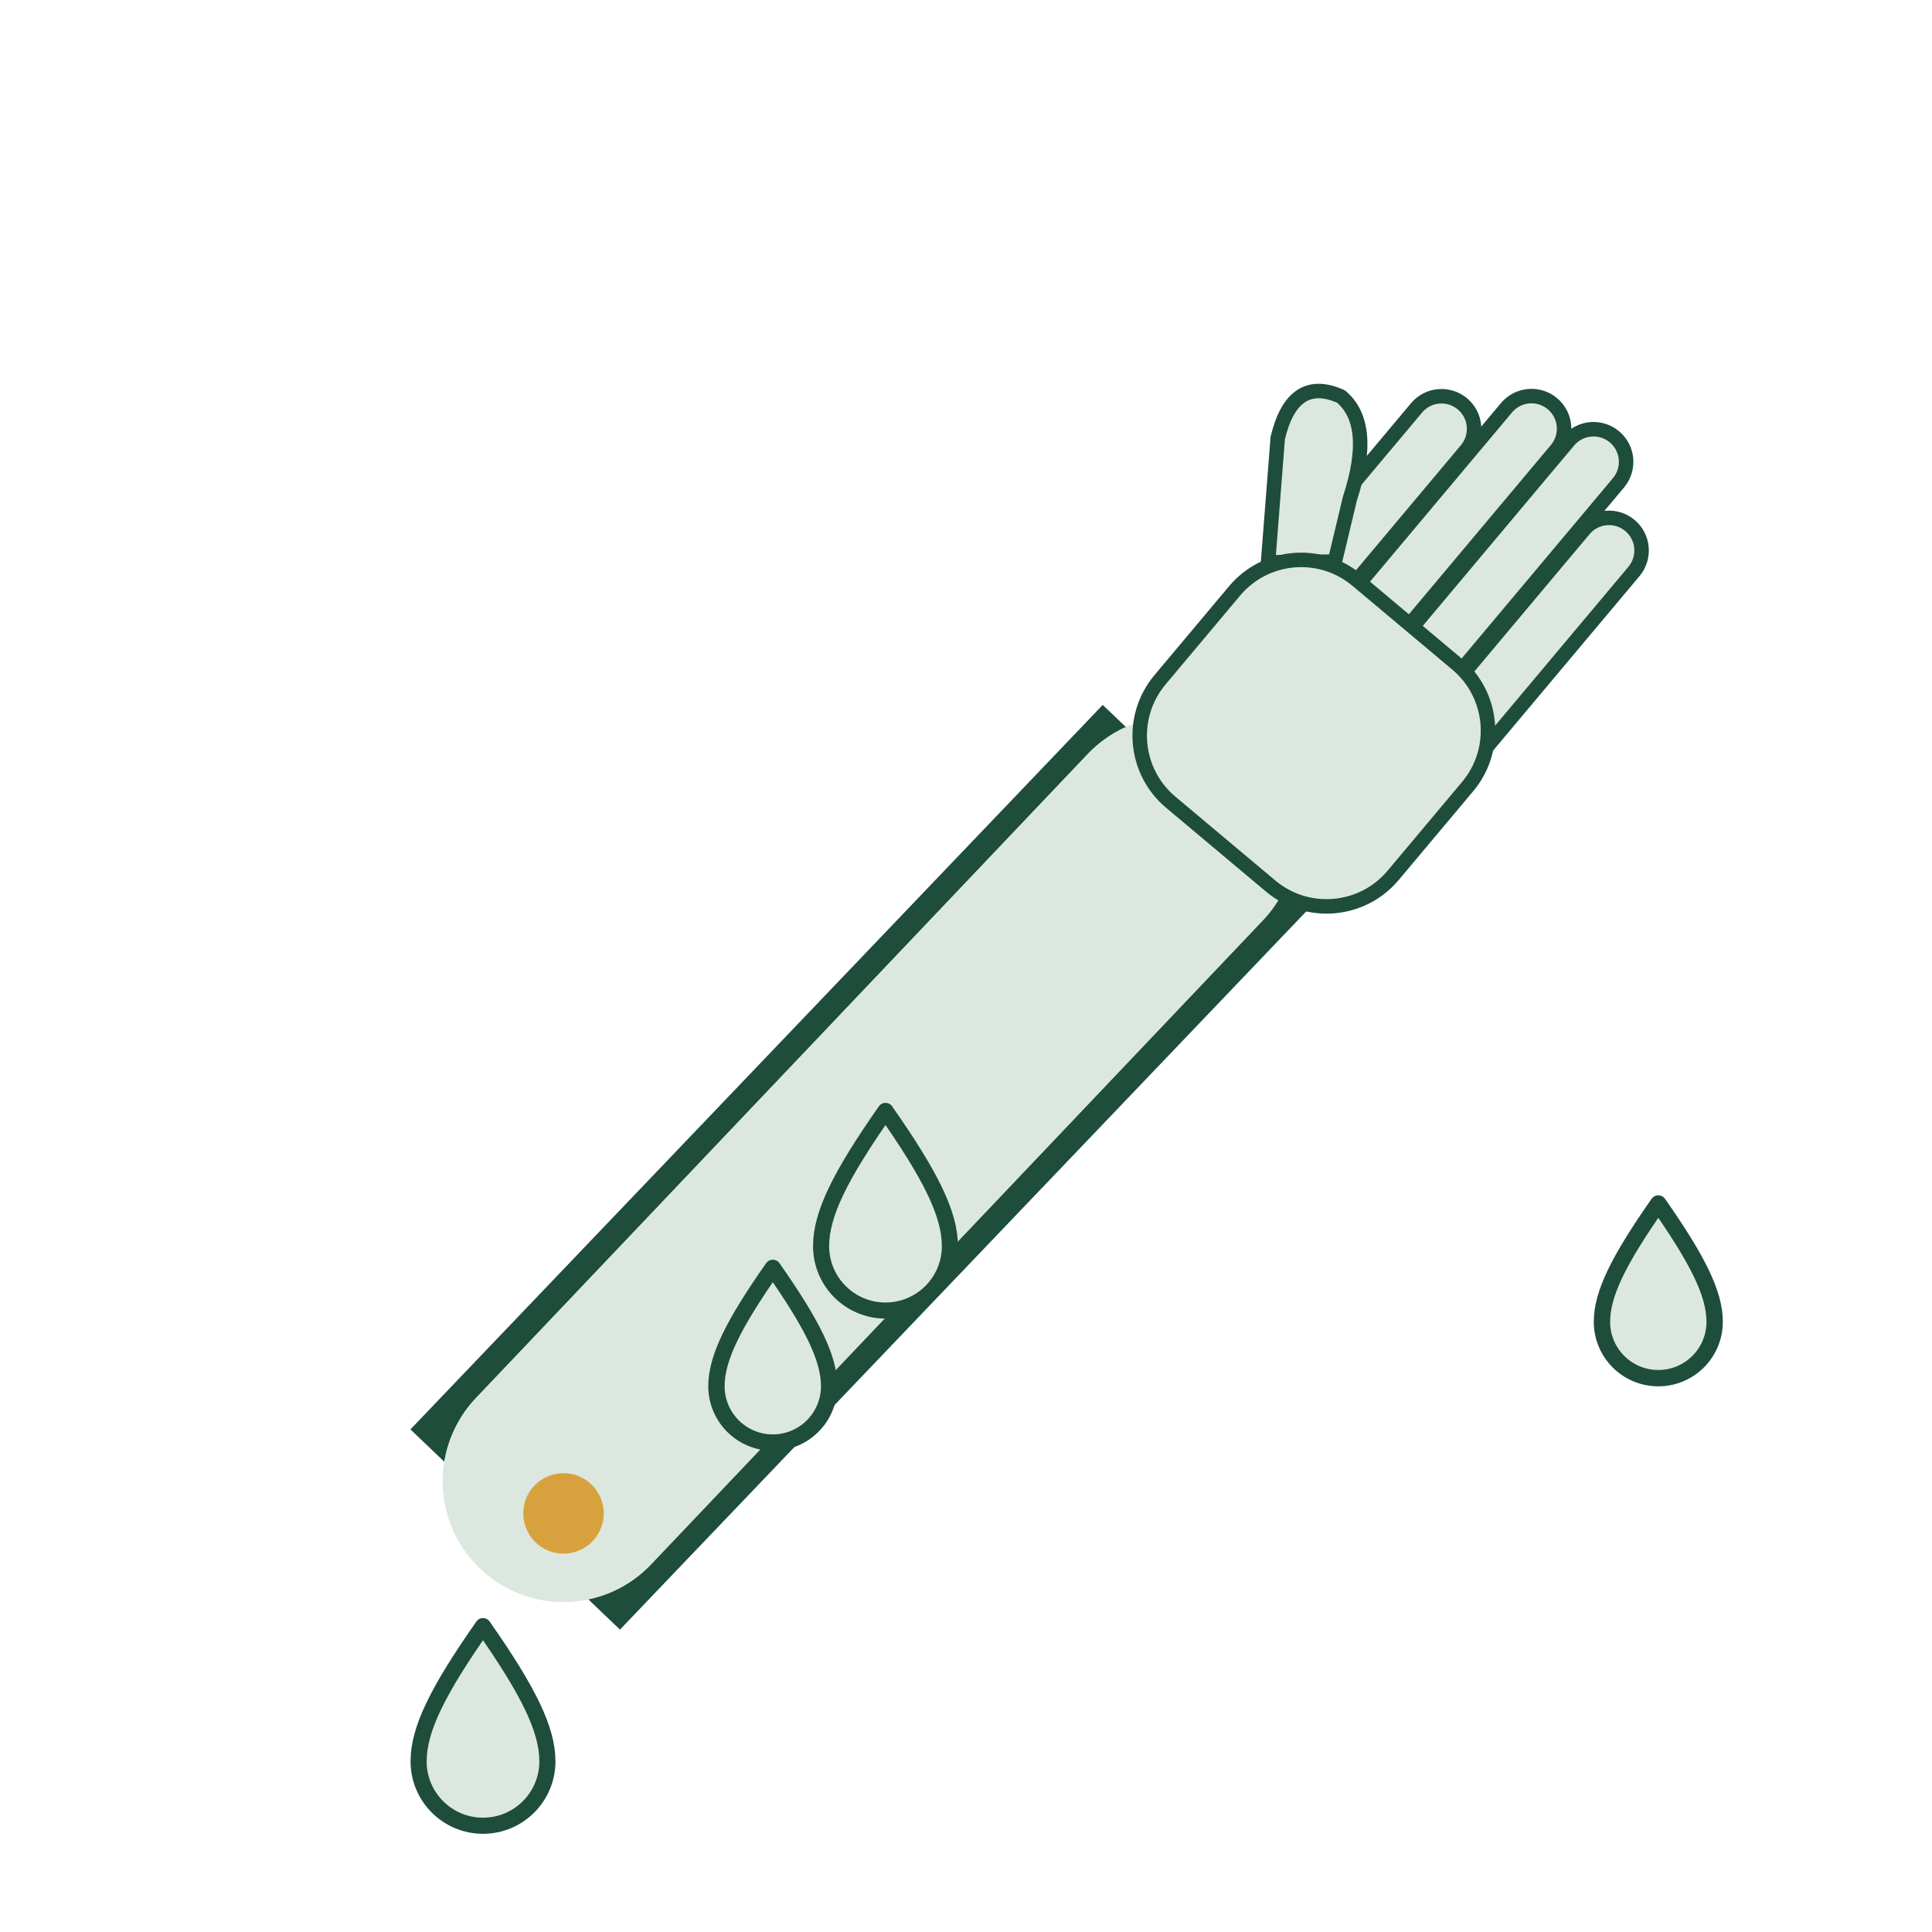
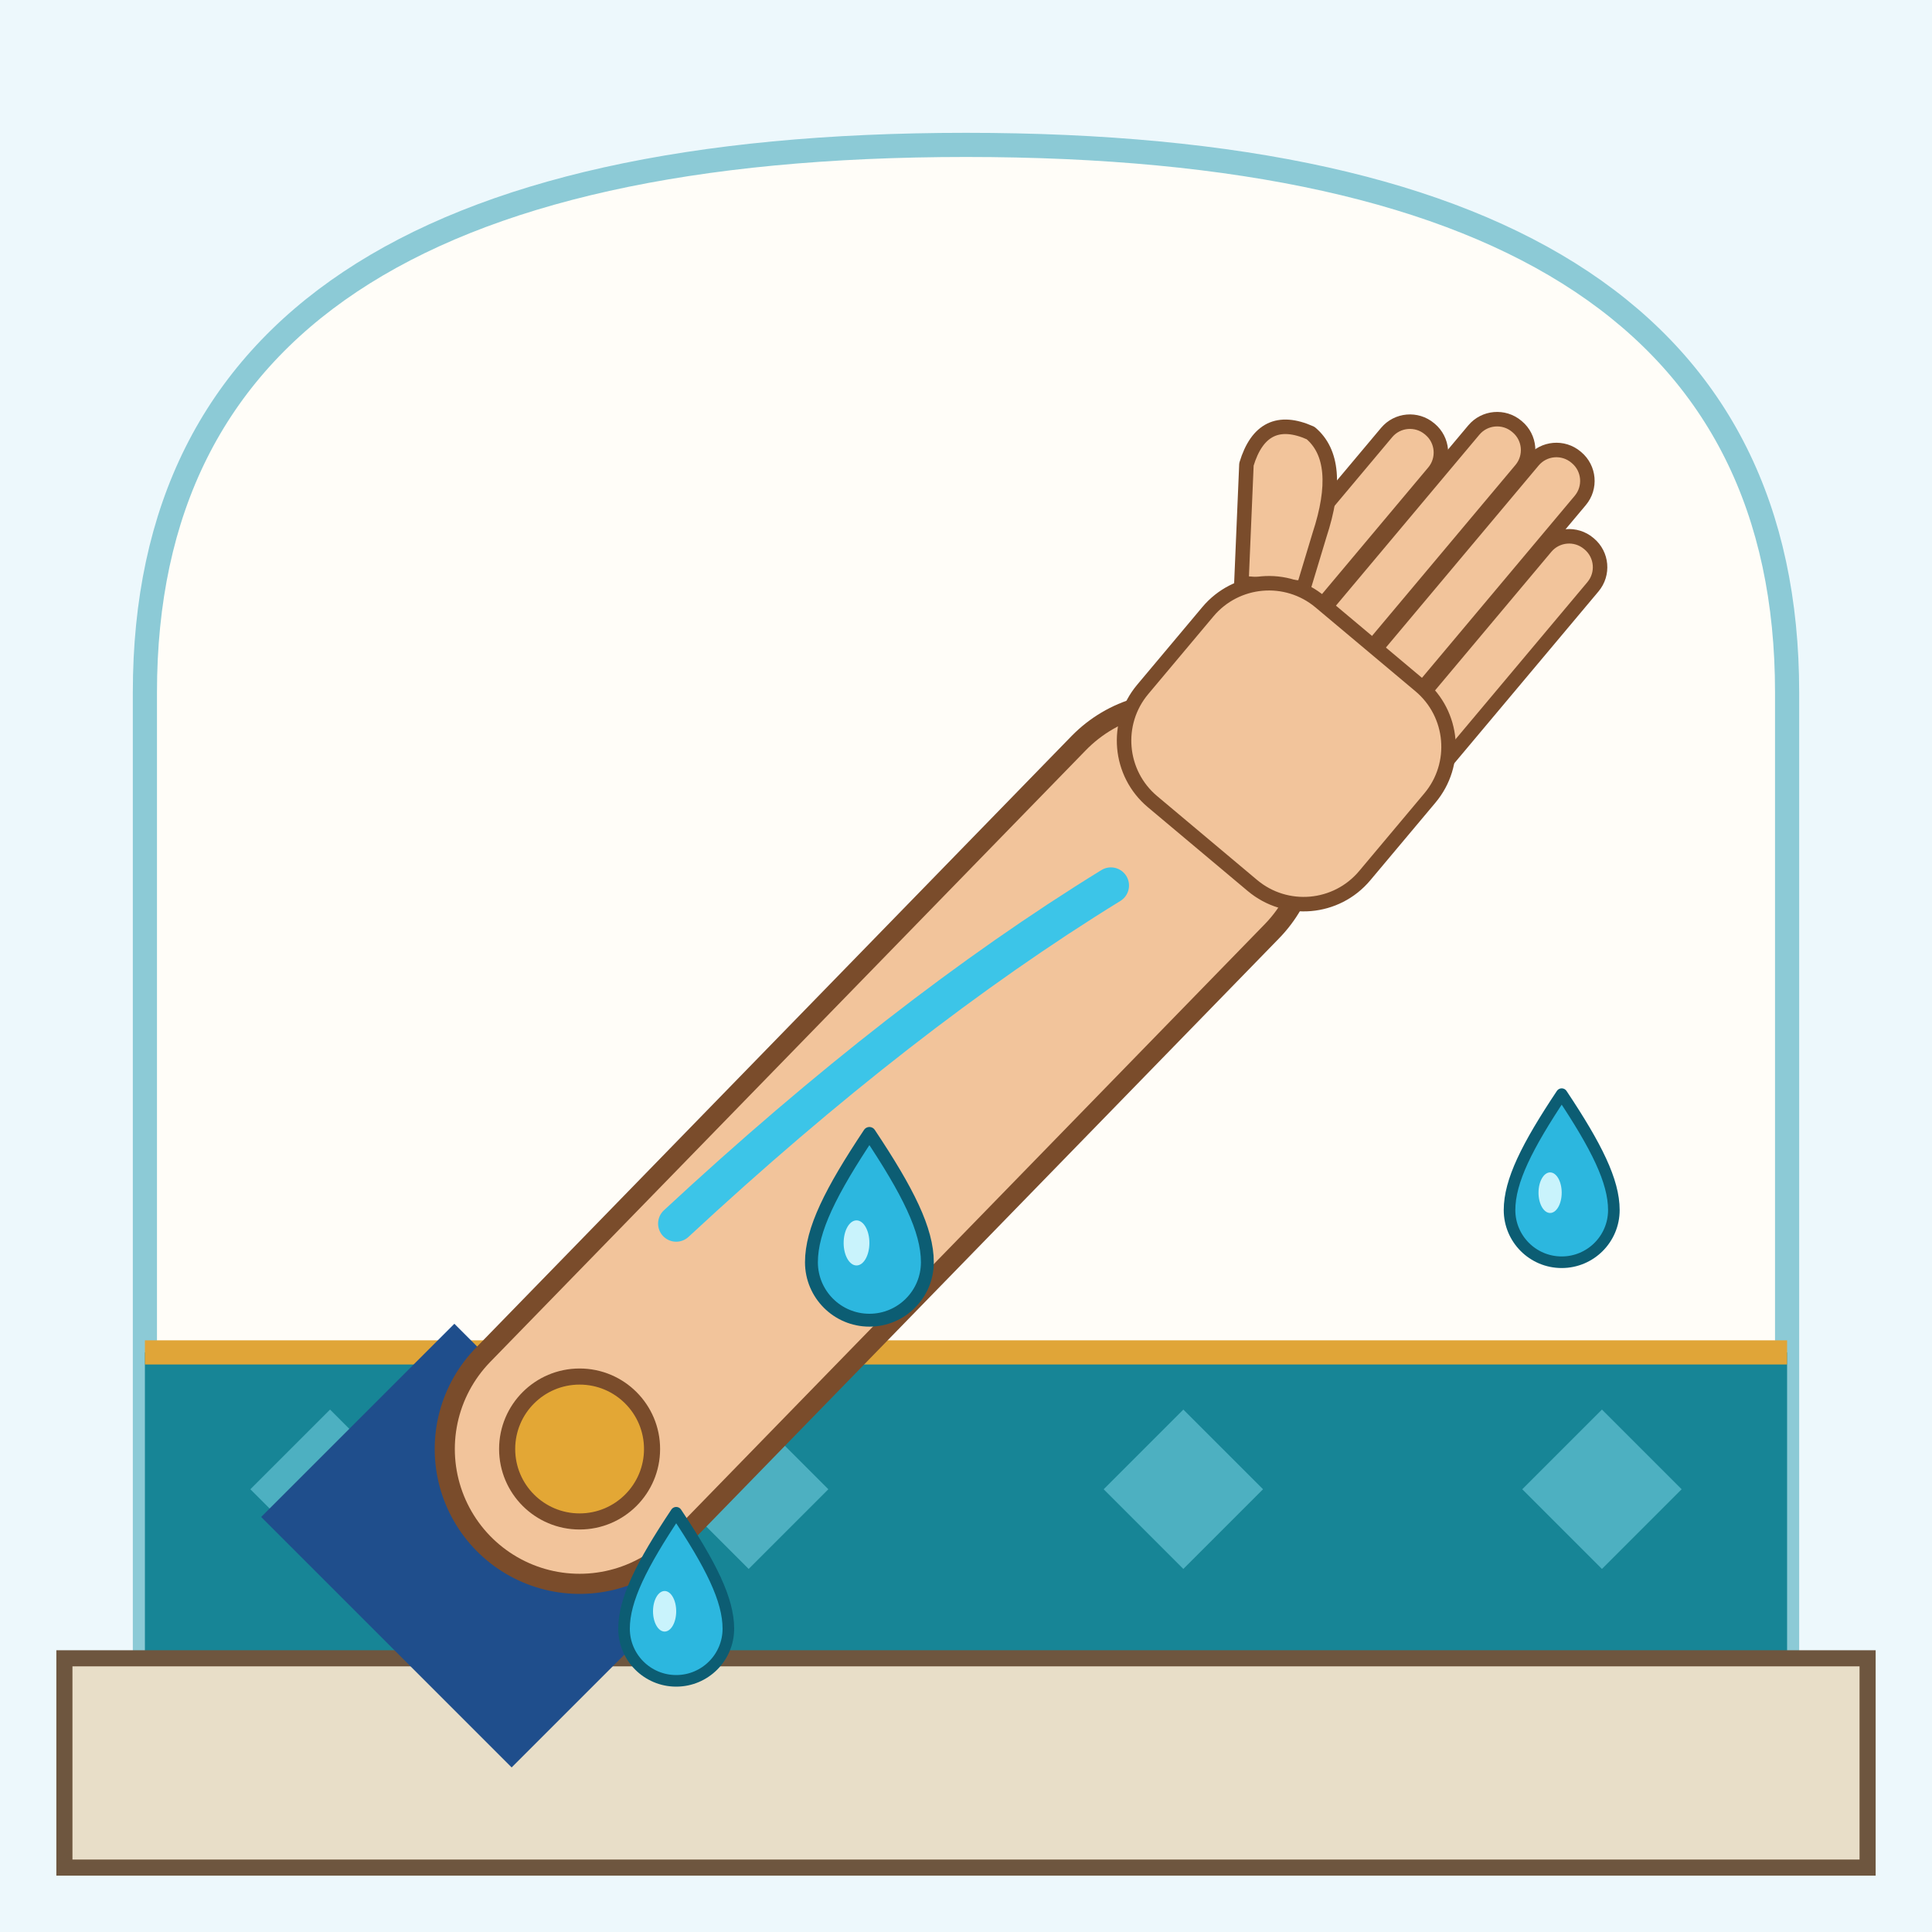
<svg xmlns="http://www.w3.org/2000/svg" viewBox="0 0 240 240">
-   <line x1="64" y1="190" x2="150" y2="100" stroke="#1E4D3B" stroke-width="36" stroke-linecap="butt" />
-   <line x1="70" y1="184" x2="146" y2="104" stroke="#DCE8DF" stroke-width="30" stroke-linecap="round" />
-   <line x1="70" y1="184" x2="146" y2="104" stroke="#DCE8DF" stroke-width="30" stroke-linecap="round" />
-   <g transform="translate(172 82) rotate(40) scale(0.9)">
-     <rect x="-19" y="-34" width="9" height="40" rx="4.5" fill="#DCE8DF" stroke="#1E4D3B" stroke-width="2" />
-     <rect x="-9.5" y="-42" width="9" height="48" rx="4.5" fill="#DCE8DF" stroke="#1E4D3B" stroke-width="2" />
-     <rect x="0" y="-44" width="9" height="50" rx="4.5" fill="#DCE8DF" stroke="#1E4D3B" stroke-width="2" />
-     <rect x="9.5" y="-36" width="9" height="42" rx="4.5" fill="#DCE8DF" stroke="#1E4D3B" stroke-width="2" />
-     <path d="M-21 0 L-31 -14 Q-35 -22 -28 -24 Q-22 -24 -18 -14 L-14 -6 Z" fill="#DCE8DF" stroke="#1E4D3B" stroke-width="2" stroke-linejoin="round" />
-     <rect x="-22" y="-6" width="42" height="40" rx="12" fill="#DCE8DF" stroke="#1E4D3B" stroke-width="2" />
+   <rect x="0" y="0" width="240" height="240" fill="#EDF8FC" />
+   <path d="M18 206 V86 Q18 18 120 18 Q222 18 222 86 V206 Z" fill="#FFFDF8" stroke="#8CCAD6" stroke-width="3" />
+   <rect x="18" y="168" width="204" height="38" fill="#178596" />
+   <path d="M18 168 H222" stroke="#E0A538" stroke-width="3" />
+   <rect x="34" y="178" width="14" height="14" transform="rotate(45 41 185)" fill="#7AD4E4" opacity="0.55" />
+   <rect x="86" y="178" width="14" height="14" transform="rotate(45 93 185)" fill="#7AD4E4" opacity="0.55" />
+   <rect x="140" y="178" width="14" height="14" transform="rotate(45 147 185)" fill="#7AD4E4" opacity="0.55" />
+   <rect x="192" y="178" width="14" height="14" transform="rotate(45 199 185)" fill="#7AD4E4" opacity="0.55" />
+   <rect x="8" y="206" width="224" height="26" fill="#E8DEC8" stroke="#6E563F" stroke-width="2" />
+   <line x1="48" y1="204" x2="72" y2="180" stroke="#1F4E8C" stroke-width="44" stroke-linecap="butt" />
+   <line x1="72" y1="180" x2="146" y2="104" stroke="#7A4C2B" stroke-width="36" stroke-linecap="round" />
+   <line x1="72" y1="180" x2="146" y2="104" stroke="#F2C49B" stroke-width="31" stroke-linecap="round" />
+   <circle cx="72" cy="180" r="9" fill="#E3A735" stroke="#7A4C2B" stroke-width="2" />
+   <path d="M84 152 Q112 126 138 110" fill="none" stroke="#3CC5E8" stroke-width="4.5" stroke-linecap="round" />
+   <g transform="translate(168 84) rotate(40) scale(0.9)">
+     <rect x="-18" y="-33" width="8.5" height="39" rx="4.2" fill="#F2C49B" stroke="#7A4C2B" stroke-width="2" />
+     <rect x="-9" y="-41" width="8.5" height="47" rx="4.2" fill="#F2C49B" stroke="#7A4C2B" stroke-width="2" />
+     <rect x="0" y="-43" width="8.5" height="49" rx="4.2" fill="#F2C49B" stroke="#7A4C2B" stroke-width="2" />
+     <rect x="9" y="-35" width="8.5" height="41" rx="4.2" fill="#F2C49B" stroke="#7A4C2B" stroke-width="2" />
+     <path d="M-20 0 L-30 -13 Q-33 -20 -26 -22 Q-20 -22 -16 -12 L-13 -5 Z" fill="#F2C49B" stroke="#7A4C2B" stroke-width="2" stroke-linejoin="round" />
+     <rect x="-21" y="-5" width="40" height="36" rx="11" fill="#F2C49B" stroke="#7A4C2B" stroke-width="2" />
  </g>
-   <circle cx="70" cy="188" r="5" fill="#D7A23E" />
-   <path transform="translate(110 150) scale(0.8)" d="M0 -15 C 7 -5 10 1 10 6 A10 10 0 0 1 -10 6 C -10 1 -7 -5 0 -15 Z" fill="#DCE8DF" stroke="#1E4D3B" stroke-width="2.5" stroke-linejoin="round" />
-   <path transform="translate(96 168) scale(0.7)" d="M0 -15 C 7 -5 10 1 10 6 A10 10 0 0 1 -10 6 C -10 1 -7 -5 0 -15 Z" fill="#DCE8DF" stroke="#1E4D3B" stroke-width="2.9" stroke-linejoin="round" />
-   <path transform="translate(60 214) scale(0.8)" d="M0 -15 C 7 -5 10 1 10 6 A10 10 0 0 1 -10 6 C -10 1 -7 -5 0 -15 Z" fill="#DCE8DF" stroke="#1E4D3B" stroke-width="2.5" stroke-linejoin="round" />
-   <path transform="translate(206 160) scale(0.7)" d="M0 -15 C 7 -5 10 1 10 6 A10 10 0 0 1 -10 6 C -10 1 -7 -5 0 -15 Z" fill="#DCE8DF" stroke="#1E4D3B" stroke-width="2.9" stroke-linejoin="round" />
+   <path transform="translate(108 152) scale(0.8)" d="M0 -14 C6 -5 9 1 9 6 A9 9 0 0 1 -9 6 C-9 1 -6 -5 0 -14 Z" fill="#2CB7DF" stroke="#0C5D73" stroke-width="2" stroke-linejoin="round" />
+   <ellipse cx="106.4" cy="154.4" rx="1.6" ry="2.8" fill="#C9F3FC" />
+   <path transform="translate(84 198) scale(0.72)" d="M0 -14 C6 -5 9 1 9 6 A9 9 0 0 1 -9 6 C-9 1 -6 -5 0 -14 Z" fill="#2CB7DF" stroke="#0C5D73" stroke-width="2" stroke-linejoin="round" />
+   <ellipse cx="82.56" cy="200.16" rx="1.44" ry="2.52" fill="#C9F3FC" />
+   <path transform="translate(194 146) scale(0.72)" d="M0 -14 C6 -5 9 1 9 6 A9 9 0 0 1 -9 6 C-9 1 -6 -5 0 -14 Z" fill="#2CB7DF" stroke="#0C5D73" stroke-width="2" stroke-linejoin="round" />
+   <ellipse cx="192.56" cy="148.16" rx="1.44" ry="2.52" fill="#C9F3FC" />
</svg>
